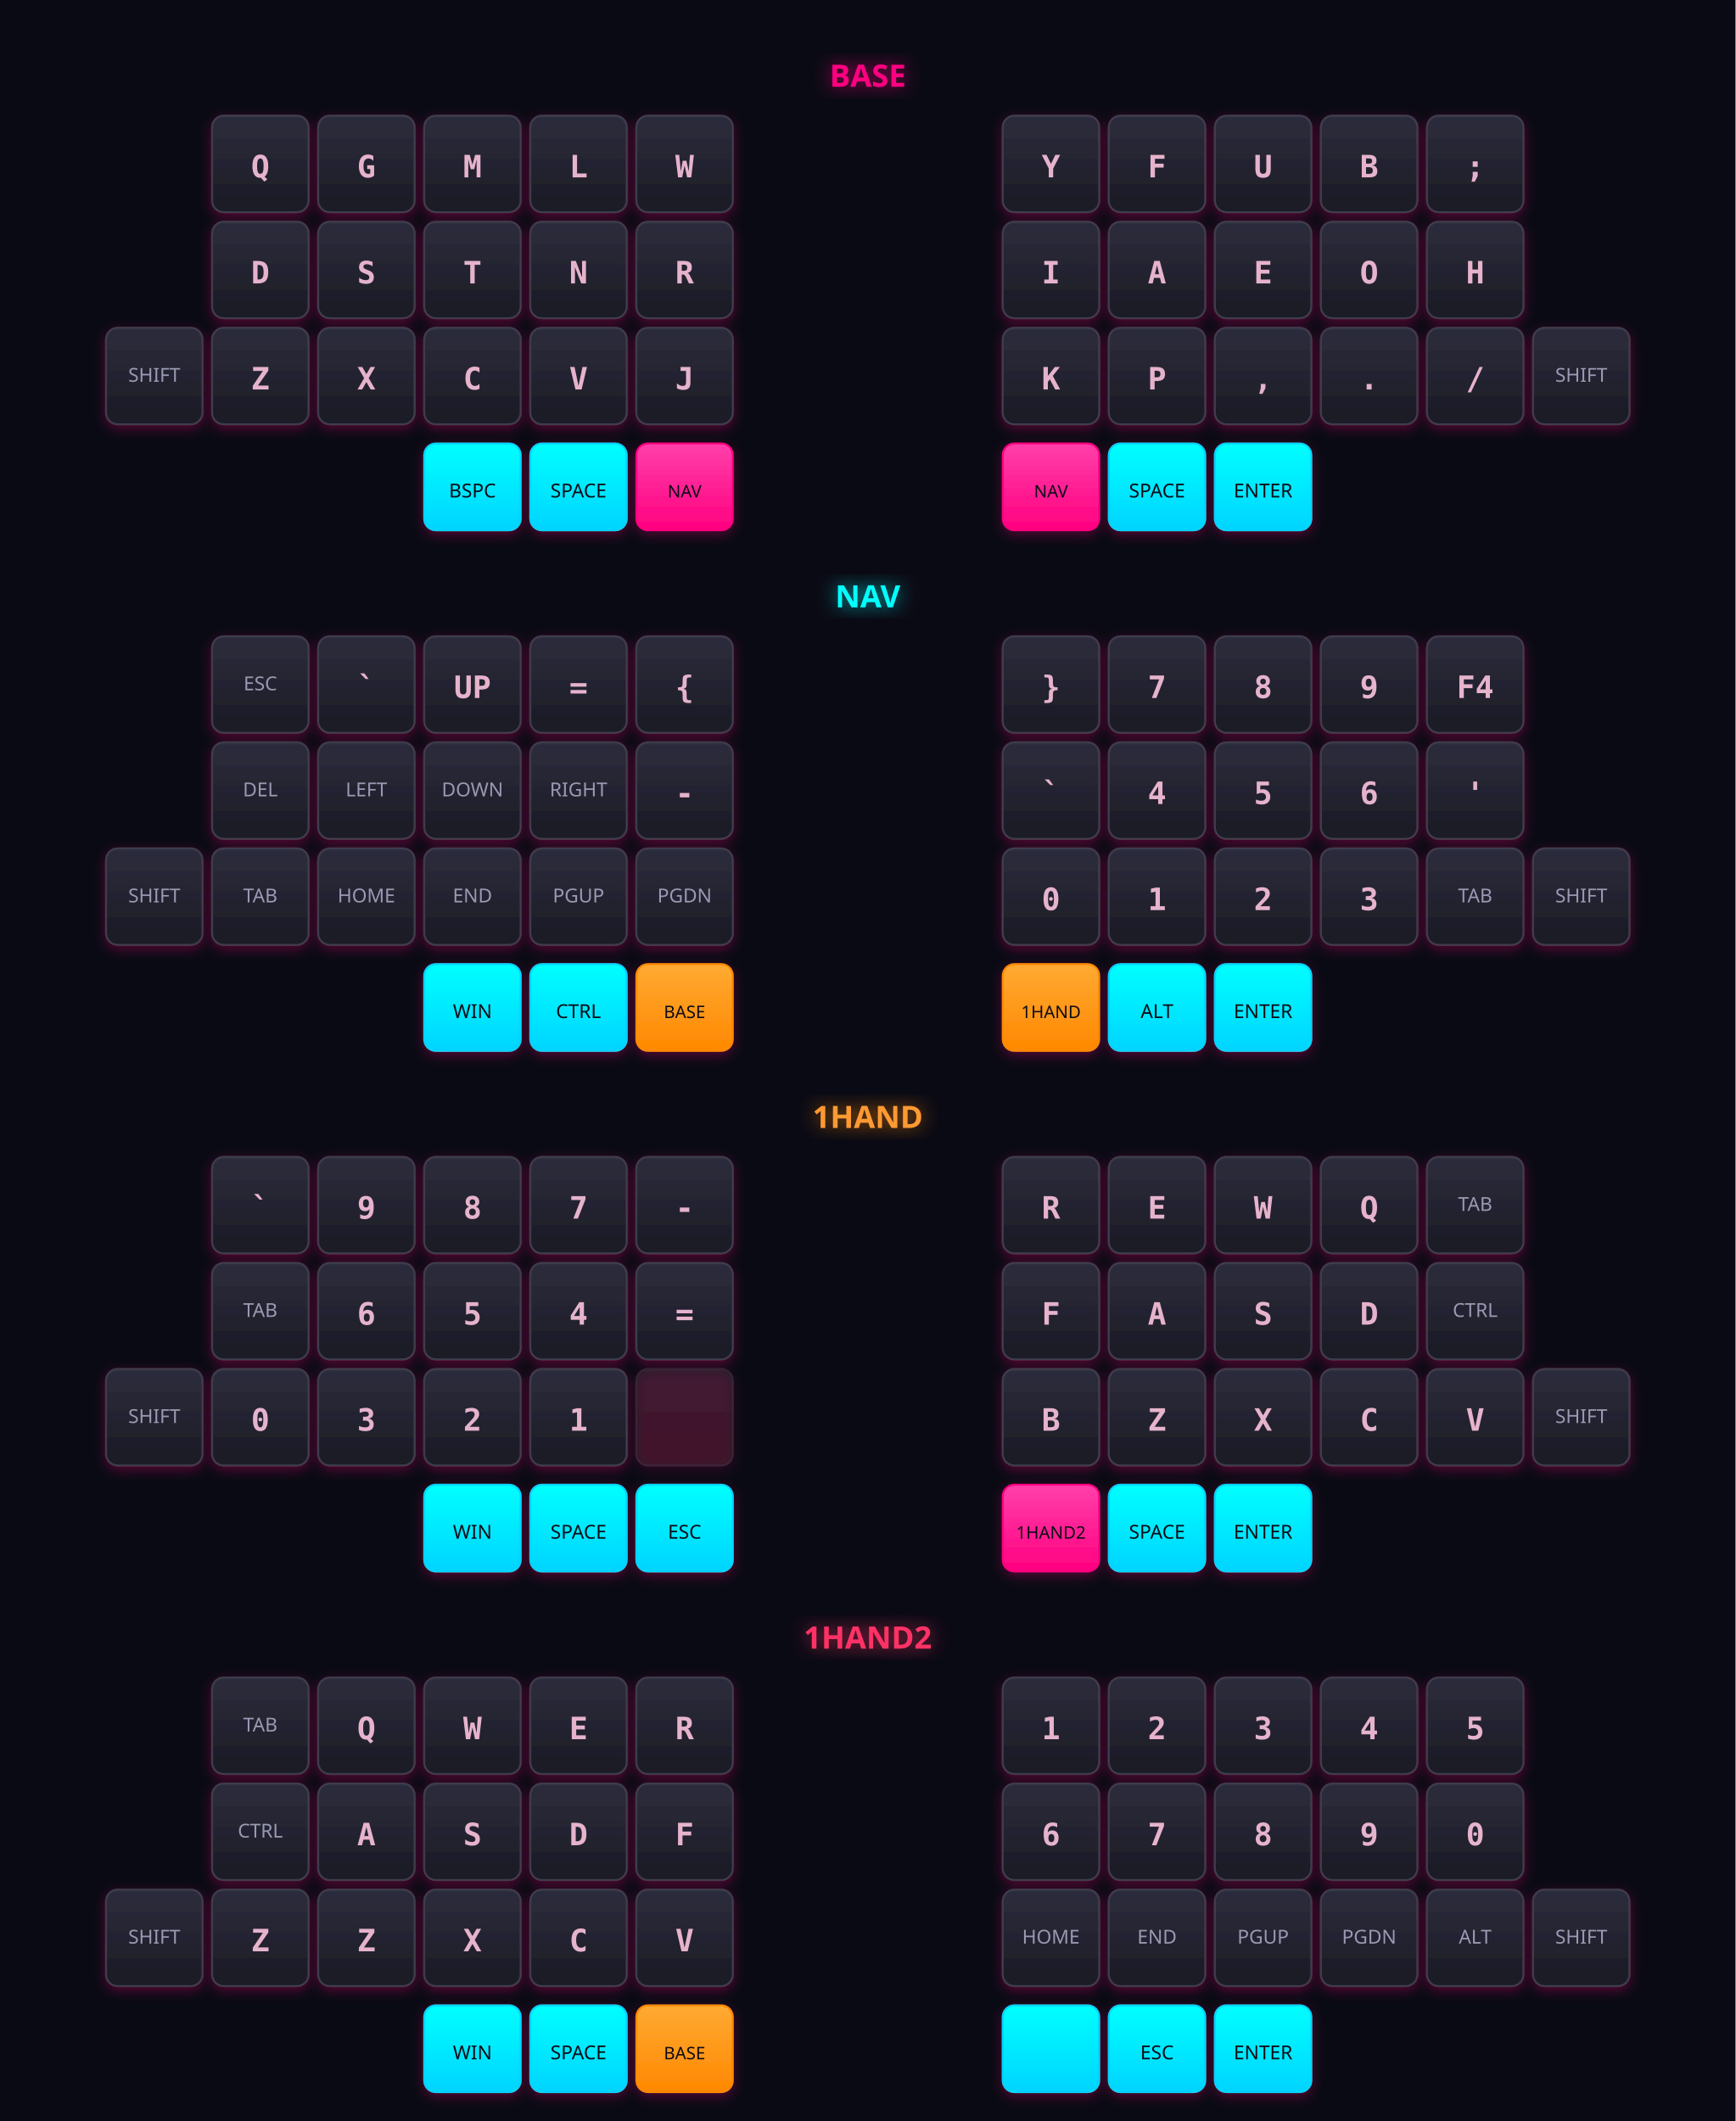
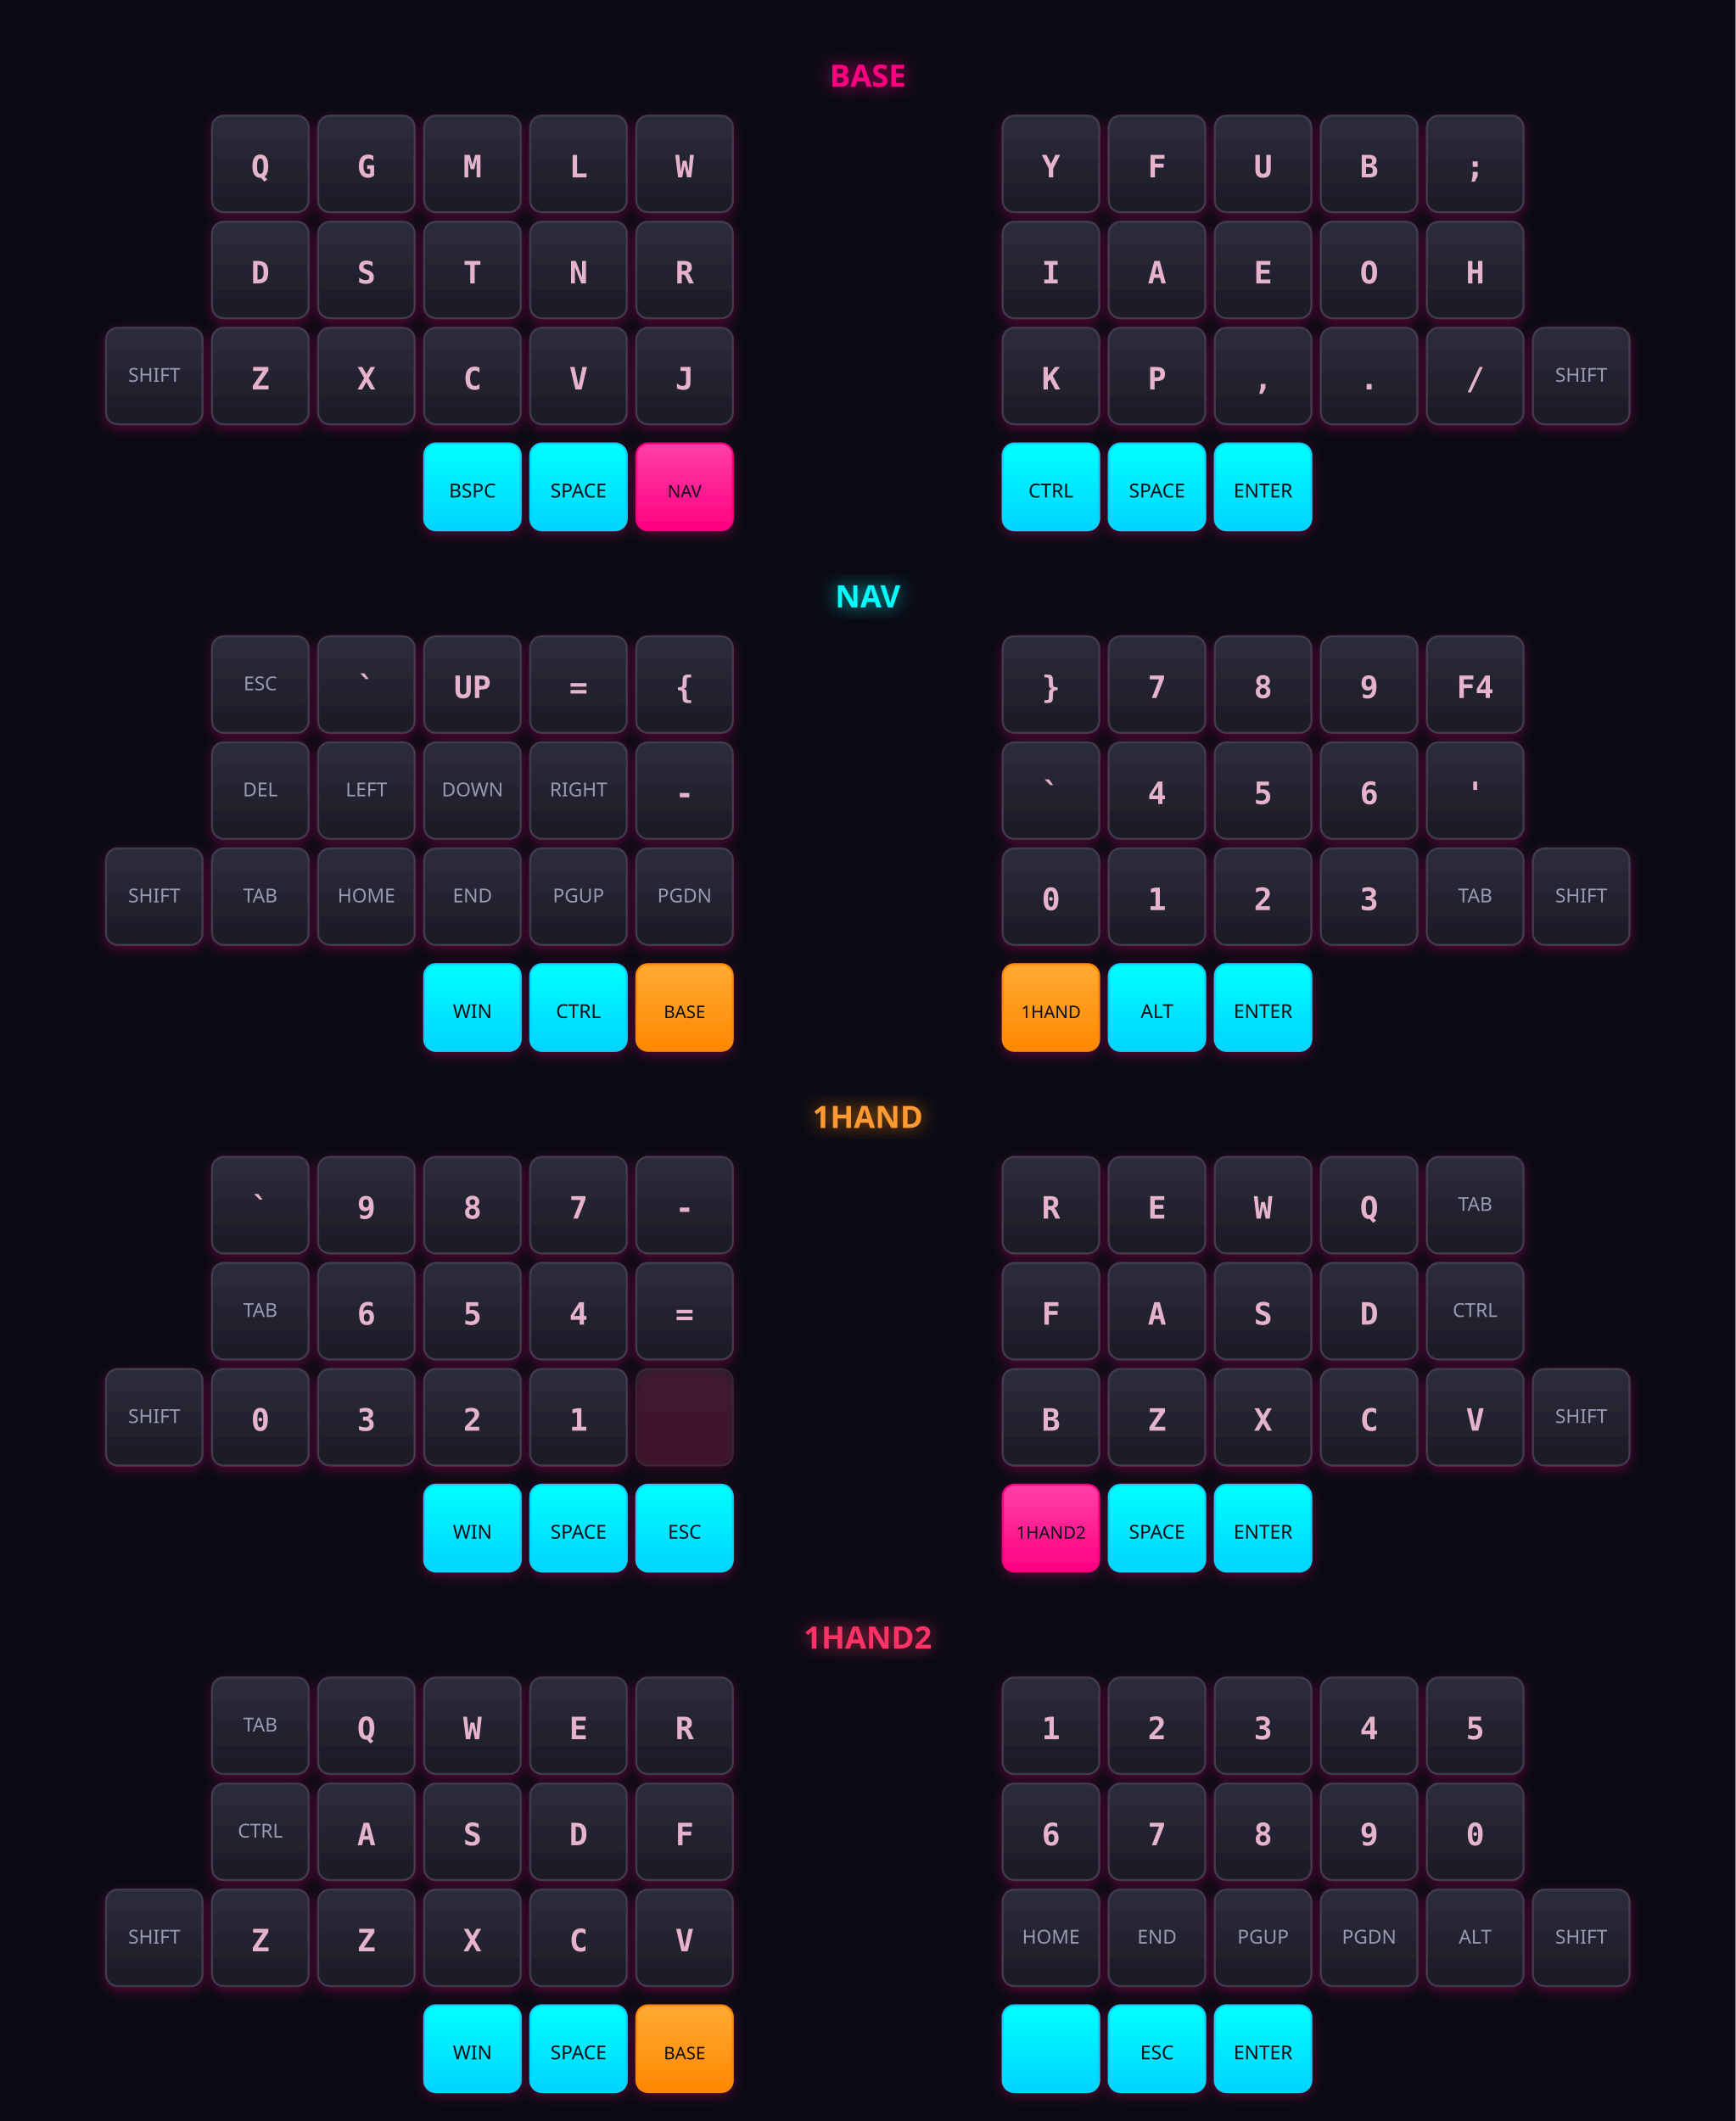
<svg xmlns="http://www.w3.org/2000/svg" viewBox="0 0 900 1100" width="900" height="1100">
  <defs>
    <linearGradient id="keyGrad" x1="0%" y1="0%" x2="0%" y2="100%">
      <stop offset="0%" style="stop-color:#2d2d3d" />
      <stop offset="100%" style="stop-color:#1a1a24" />
    </linearGradient>
    <linearGradient id="thumbGrad" x1="0%" y1="0%" x2="0%" y2="100%">
      <stop offset="0%" style="stop-color:#00ffff" />
      <stop offset="100%" style="stop-color:#00d4ff" />
    </linearGradient>
    <linearGradient id="layerGrad" x1="0%" y1="0%" x2="0%" y2="100%">
      <stop offset="0%" style="stop-color:#ff40aa" />
      <stop offset="100%" style="stop-color:#ff0080" />
    </linearGradient>
    <linearGradient id="orangeGrad" x1="0%" y1="0%" x2="0%" y2="100%">
      <stop offset="0%" style="stop-color:#ffaa33" />
      <stop offset="100%" style="stop-color:#ff8800" />
    </linearGradient>
    <filter id="keyShadow" x="-20%" y="-20%" width="140%" height="140%">
      <feDropShadow dx="0" dy="2" stdDeviation="3" flood-color="#ff0080" flood-opacity="0.3" />
    </filter>
    <filter id="pinkGlow" x="-50%" y="-50%" width="200%" height="200%">
      <feDropShadow dx="0" dy="0" stdDeviation="5" flood-color="#ff0080" flood-opacity="0.7" />
    </filter>
    <filter id="blueGlow" x="-50%" y="-50%" width="200%" height="200%">
      <feDropShadow dx="0" dy="0" stdDeviation="5" flood-color="#00ffff" flood-opacity="0.7" />
    </filter>
    <filter id="orangeGlow" x="-50%" y="-50%" width="200%" height="200%">
      <feDropShadow dx="0" dy="0" stdDeviation="5" flood-color="#ff8800" flood-opacity="0.7" />
    </filter>
    <filter id="redGlow" x="-50%" y="-50%" width="200%" height="200%">
      <feDropShadow dx="0" dy="0" stdDeviation="5" flood-color="#ff3366" flood-opacity="0.7" />
    </filter>
  </defs>
  <rect width="900" height="1100" fill="#0a0a14" />
  <g transform="translate(50, 20)">
    <text x="400" y="25" text-anchor="middle" fill="#ff0080" font-family="system-ui, sans-serif" font-size="16" font-weight="bold" filter="url(#pinkGlow)">BASE</text>
    <g filter="url(#keyShadow)">
      <rect x="60" y="40" width="50" height="50" rx="6" fill="url(#keyGrad)" stroke="#3d3d4d" stroke-width="1" />
      <text x="85" y="72" text-anchor="middle" fill="#e6b3cc" font-family="monospace" font-size="16" font-weight="bold">Q</text>
    </g>
    <g filter="url(#keyShadow)">
      <rect x="115" y="40" width="50" height="50" rx="6" fill="url(#keyGrad)" stroke="#3d3d4d" stroke-width="1" />
      <text x="140" y="72" text-anchor="middle" fill="#e6b3cc" font-family="monospace" font-size="16" font-weight="bold">G</text>
    </g>
    <g filter="url(#keyShadow)">
      <rect x="170" y="40" width="50" height="50" rx="6" fill="url(#keyGrad)" stroke="#3d3d4d" stroke-width="1" />
      <text x="195" y="72" text-anchor="middle" fill="#e6b3cc" font-family="monospace" font-size="16" font-weight="bold">M</text>
    </g>
    <g filter="url(#keyShadow)">
      <rect x="225" y="40" width="50" height="50" rx="6" fill="url(#keyGrad)" stroke="#3d3d4d" stroke-width="1" />
      <text x="250" y="72" text-anchor="middle" fill="#e6b3cc" font-family="monospace" font-size="16" font-weight="bold">L</text>
    </g>
    <g filter="url(#keyShadow)">
      <rect x="280" y="40" width="50" height="50" rx="6" fill="url(#keyGrad)" stroke="#3d3d4d" stroke-width="1" />
      <text x="305" y="72" text-anchor="middle" fill="#e6b3cc" font-family="monospace" font-size="16" font-weight="bold">W</text>
    </g>
    <g filter="url(#keyShadow)">
      <rect x="470" y="40" width="50" height="50" rx="6" fill="url(#keyGrad)" stroke="#3d3d4d" stroke-width="1" />
      <text x="495" y="72" text-anchor="middle" fill="#e6b3cc" font-family="monospace" font-size="16" font-weight="bold">Y</text>
    </g>
    <g filter="url(#keyShadow)">
      <rect x="525" y="40" width="50" height="50" rx="6" fill="url(#keyGrad)" stroke="#3d3d4d" stroke-width="1" />
      <text x="550" y="72" text-anchor="middle" fill="#e6b3cc" font-family="monospace" font-size="16" font-weight="bold">F</text>
    </g>
    <g filter="url(#keyShadow)">
      <rect x="580" y="40" width="50" height="50" rx="6" fill="url(#keyGrad)" stroke="#3d3d4d" stroke-width="1" />
      <text x="605" y="72" text-anchor="middle" fill="#e6b3cc" font-family="monospace" font-size="16" font-weight="bold">U</text>
    </g>
    <g filter="url(#keyShadow)">
      <rect x="635" y="40" width="50" height="50" rx="6" fill="url(#keyGrad)" stroke="#3d3d4d" stroke-width="1" />
      <text x="660" y="72" text-anchor="middle" fill="#e6b3cc" font-family="monospace" font-size="16" font-weight="bold">B</text>
    </g>
    <g filter="url(#keyShadow)">
      <rect x="690" y="40" width="50" height="50" rx="6" fill="url(#keyGrad)" stroke="#3d3d4d" stroke-width="1" />
      <text x="715" y="72" text-anchor="middle" fill="#e6b3cc" font-family="monospace" font-size="16" font-weight="bold">;</text>
    </g>
    <g filter="url(#keyShadow)">
      <rect x="60" y="95" width="50" height="50" rx="6" fill="url(#keyGrad)" stroke="#3d3d4d" stroke-width="1" />
      <text x="85" y="127" text-anchor="middle" fill="#e6b3cc" font-family="monospace" font-size="16" font-weight="bold">D</text>
    </g>
    <g filter="url(#keyShadow)">
      <rect x="115" y="95" width="50" height="50" rx="6" fill="url(#keyGrad)" stroke="#3d3d4d" stroke-width="1" />
      <text x="140" y="127" text-anchor="middle" fill="#e6b3cc" font-family="monospace" font-size="16" font-weight="bold">S</text>
    </g>
    <g filter="url(#keyShadow)">
      <rect x="170" y="95" width="50" height="50" rx="6" fill="url(#keyGrad)" stroke="#3d3d4d" stroke-width="1" />
      <text x="195" y="127" text-anchor="middle" fill="#e6b3cc" font-family="monospace" font-size="16" font-weight="bold">T</text>
    </g>
    <g filter="url(#keyShadow)">
      <rect x="225" y="95" width="50" height="50" rx="6" fill="url(#keyGrad)" stroke="#3d3d4d" stroke-width="1" />
      <text x="250" y="127" text-anchor="middle" fill="#e6b3cc" font-family="monospace" font-size="16" font-weight="bold">N</text>
    </g>
    <g filter="url(#keyShadow)">
      <rect x="280" y="95" width="50" height="50" rx="6" fill="url(#keyGrad)" stroke="#3d3d4d" stroke-width="1" />
      <text x="305" y="127" text-anchor="middle" fill="#e6b3cc" font-family="monospace" font-size="16" font-weight="bold">R</text>
    </g>
    <g filter="url(#keyShadow)">
      <rect x="470" y="95" width="50" height="50" rx="6" fill="url(#keyGrad)" stroke="#3d3d4d" stroke-width="1" />
      <text x="495" y="127" text-anchor="middle" fill="#e6b3cc" font-family="monospace" font-size="16" font-weight="bold">I</text>
    </g>
    <g filter="url(#keyShadow)">
      <rect x="525" y="95" width="50" height="50" rx="6" fill="url(#keyGrad)" stroke="#3d3d4d" stroke-width="1" />
      <text x="550" y="127" text-anchor="middle" fill="#e6b3cc" font-family="monospace" font-size="16" font-weight="bold">A</text>
    </g>
    <g filter="url(#keyShadow)">
      <rect x="580" y="95" width="50" height="50" rx="6" fill="url(#keyGrad)" stroke="#3d3d4d" stroke-width="1" />
      <text x="605" y="127" text-anchor="middle" fill="#e6b3cc" font-family="monospace" font-size="16" font-weight="bold">E</text>
    </g>
    <g filter="url(#keyShadow)">
      <rect x="635" y="95" width="50" height="50" rx="6" fill="url(#keyGrad)" stroke="#3d3d4d" stroke-width="1" />
      <text x="660" y="127" text-anchor="middle" fill="#e6b3cc" font-family="monospace" font-size="16" font-weight="bold">O</text>
    </g>
    <g filter="url(#keyShadow)">
      <rect x="690" y="95" width="50" height="50" rx="6" fill="url(#keyGrad)" stroke="#3d3d4d" stroke-width="1" />
      <text x="715" y="127" text-anchor="middle" fill="#e6b3cc" font-family="monospace" font-size="16" font-weight="bold">H</text>
    </g>
    <g filter="url(#keyShadow)">
      <rect x="5" y="150" width="50" height="50" rx="6" fill="url(#keyGrad)" stroke="#3d3d4d" stroke-width="1" />
      <text x="30" y="178" text-anchor="middle" fill="#9999b3" font-family="system-ui, sans-serif" font-size="10">SHIFT</text>
    </g>
    <g filter="url(#keyShadow)">
      <rect x="60" y="150" width="50" height="50" rx="6" fill="url(#keyGrad)" stroke="#3d3d4d" stroke-width="1" />
      <text x="85" y="182" text-anchor="middle" fill="#e6b3cc" font-family="monospace" font-size="16" font-weight="bold">Z</text>
    </g>
    <g filter="url(#keyShadow)">
      <rect x="115" y="150" width="50" height="50" rx="6" fill="url(#keyGrad)" stroke="#3d3d4d" stroke-width="1" />
      <text x="140" y="182" text-anchor="middle" fill="#e6b3cc" font-family="monospace" font-size="16" font-weight="bold">X</text>
    </g>
    <g filter="url(#keyShadow)">
      <rect x="170" y="150" width="50" height="50" rx="6" fill="url(#keyGrad)" stroke="#3d3d4d" stroke-width="1" />
      <text x="195" y="182" text-anchor="middle" fill="#e6b3cc" font-family="monospace" font-size="16" font-weight="bold">C</text>
    </g>
    <g filter="url(#keyShadow)">
      <rect x="225" y="150" width="50" height="50" rx="6" fill="url(#keyGrad)" stroke="#3d3d4d" stroke-width="1" />
      <text x="250" y="182" text-anchor="middle" fill="#e6b3cc" font-family="monospace" font-size="16" font-weight="bold">V</text>
    </g>
    <g filter="url(#keyShadow)">
      <rect x="280" y="150" width="50" height="50" rx="6" fill="url(#keyGrad)" stroke="#3d3d4d" stroke-width="1" />
      <text x="305" y="182" text-anchor="middle" fill="#e6b3cc" font-family="monospace" font-size="16" font-weight="bold">J</text>
    </g>
    <g filter="url(#keyShadow)">
      <rect x="470" y="150" width="50" height="50" rx="6" fill="url(#keyGrad)" stroke="#3d3d4d" stroke-width="1" />
      <text x="495" y="182" text-anchor="middle" fill="#e6b3cc" font-family="monospace" font-size="16" font-weight="bold">K</text>
    </g>
    <g filter="url(#keyShadow)">
      <rect x="525" y="150" width="50" height="50" rx="6" fill="url(#keyGrad)" stroke="#3d3d4d" stroke-width="1" />
      <text x="550" y="182" text-anchor="middle" fill="#e6b3cc" font-family="monospace" font-size="16" font-weight="bold">P</text>
    </g>
    <g filter="url(#keyShadow)">
      <rect x="580" y="150" width="50" height="50" rx="6" fill="url(#keyGrad)" stroke="#3d3d4d" stroke-width="1" />
      <text x="605" y="182" text-anchor="middle" fill="#e6b3cc" font-family="monospace" font-size="16" font-weight="bold">,</text>
    </g>
    <g filter="url(#keyShadow)">
      <rect x="635" y="150" width="50" height="50" rx="6" fill="url(#keyGrad)" stroke="#3d3d4d" stroke-width="1" />
      <text x="660" y="182" text-anchor="middle" fill="#e6b3cc" font-family="monospace" font-size="16" font-weight="bold">.</text>
    </g>
    <g filter="url(#keyShadow)">
      <rect x="690" y="150" width="50" height="50" rx="6" fill="url(#keyGrad)" stroke="#3d3d4d" stroke-width="1" />
      <text x="715" y="182" text-anchor="middle" fill="#e6b3cc" font-family="monospace" font-size="16" font-weight="bold">/</text>
    </g>
    <g filter="url(#keyShadow)">
      <rect x="745" y="150" width="50" height="50" rx="6" fill="url(#keyGrad)" stroke="#3d3d4d" stroke-width="1" />
      <text x="770" y="178" text-anchor="middle" fill="#9999b3" font-family="system-ui, sans-serif" font-size="10">SHIFT</text>
    </g>
    <g filter="url(#keyShadow)">
      <rect x="170" y="210" width="50" height="45" rx="6" fill="url(#thumbGrad)" stroke="#00d4ff" stroke-width="1" />
      <text x="195" y="238" text-anchor="middle" fill="#0a0a14" font-family="system-ui, sans-serif" font-size="10">BSPC</text>
    </g>
    <g filter="url(#keyShadow)">
      <rect x="225" y="210" width="50" height="45" rx="6" fill="url(#thumbGrad)" stroke="#00d4ff" stroke-width="1" />
      <text x="250" y="238" text-anchor="middle" fill="#0a0a14" font-family="system-ui, sans-serif" font-size="10">SPACE</text>
    </g>
    <g filter="url(#keyShadow)">
      <rect x="280" y="210" width="50" height="45" rx="6" fill="url(#layerGrad)" stroke="#ff0080" stroke-width="1" />
      <text x="305" y="238" text-anchor="middle" fill="#0a0a14" font-family="system-ui, sans-serif" font-size="9">NAV</text>
    </g>
    <g filter="url(#keyShadow)">
-       <rect x="470" y="210" width="50" height="45" rx="6" fill="url(#layerGrad)" stroke="#ff0080" stroke-width="1" />
-       <text x="495" y="238" text-anchor="middle" fill="#0a0a14" font-family="system-ui, sans-serif" font-size="9">NAV</text>
+       <rect x="470" y="210" width="50" height="45" rx="6" fill="url(#thumbGrad)" stroke="#00d4ff" stroke-width="1" />
+       <text x="495" y="238" text-anchor="middle" fill="#0a0a14" font-family="system-ui, sans-serif" font-size="10">CTRL</text>
    </g>
    <g filter="url(#keyShadow)">
      <rect x="525" y="210" width="50" height="45" rx="6" fill="url(#thumbGrad)" stroke="#00d4ff" stroke-width="1" />
      <text x="550" y="238" text-anchor="middle" fill="#0a0a14" font-family="system-ui, sans-serif" font-size="10">SPACE</text>
    </g>
    <g filter="url(#keyShadow)">
      <rect x="580" y="210" width="50" height="45" rx="6" fill="url(#thumbGrad)" stroke="#00d4ff" stroke-width="1" />
      <text x="605" y="238" text-anchor="middle" fill="#0a0a14" font-family="system-ui, sans-serif" font-size="10">ENTER</text>
    </g>
  </g>
  <g transform="translate(50, 290)">
    <text x="400" y="25" text-anchor="middle" fill="#00ffff" font-family="system-ui, sans-serif" font-size="16" font-weight="bold" filter="url(#blueGlow)">NAV</text>
    <g filter="url(#keyShadow)">
      <rect x="60" y="40" width="50" height="50" rx="6" fill="url(#keyGrad)" stroke="#3d3d4d" stroke-width="1" />
      <text x="85" y="68" text-anchor="middle" fill="#9999b3" font-family="system-ui, sans-serif" font-size="10">ESC</text>
    </g>
    <g filter="url(#keyShadow)">
      <rect x="115" y="40" width="50" height="50" rx="6" fill="url(#keyGrad)" stroke="#3d3d4d" stroke-width="1" />
      <text x="140" y="72" text-anchor="middle" fill="#e6b3cc" font-family="monospace" font-size="16" font-weight="bold">`</text>
    </g>
    <g filter="url(#keyShadow)">
      <rect x="170" y="40" width="50" height="50" rx="6" fill="url(#keyGrad)" stroke="#3d3d4d" stroke-width="1" />
      <text x="195" y="72" text-anchor="middle" fill="#e6b3cc" font-family="monospace" font-size="16" font-weight="bold">UP</text>
    </g>
    <g filter="url(#keyShadow)">
      <rect x="225" y="40" width="50" height="50" rx="6" fill="url(#keyGrad)" stroke="#3d3d4d" stroke-width="1" />
      <text x="250" y="72" text-anchor="middle" fill="#e6b3cc" font-family="monospace" font-size="16" font-weight="bold">=</text>
    </g>
    <g filter="url(#keyShadow)">
      <rect x="280" y="40" width="50" height="50" rx="6" fill="url(#keyGrad)" stroke="#3d3d4d" stroke-width="1" />
      <text x="305" y="72" text-anchor="middle" fill="#e6b3cc" font-family="monospace" font-size="16" font-weight="bold">{</text>
    </g>
    <g filter="url(#keyShadow)">
      <rect x="470" y="40" width="50" height="50" rx="6" fill="url(#keyGrad)" stroke="#3d3d4d" stroke-width="1" />
      <text x="495" y="72" text-anchor="middle" fill="#e6b3cc" font-family="monospace" font-size="16" font-weight="bold">}</text>
    </g>
    <g filter="url(#keyShadow)">
      <rect x="525" y="40" width="50" height="50" rx="6" fill="url(#keyGrad)" stroke="#3d3d4d" stroke-width="1" />
      <text x="550" y="72" text-anchor="middle" fill="#e6b3cc" font-family="monospace" font-size="16" font-weight="bold">7</text>
    </g>
    <g filter="url(#keyShadow)">
      <rect x="580" y="40" width="50" height="50" rx="6" fill="url(#keyGrad)" stroke="#3d3d4d" stroke-width="1" />
      <text x="605" y="72" text-anchor="middle" fill="#e6b3cc" font-family="monospace" font-size="16" font-weight="bold">8</text>
    </g>
    <g filter="url(#keyShadow)">
      <rect x="635" y="40" width="50" height="50" rx="6" fill="url(#keyGrad)" stroke="#3d3d4d" stroke-width="1" />
      <text x="660" y="72" text-anchor="middle" fill="#e6b3cc" font-family="monospace" font-size="16" font-weight="bold">9</text>
    </g>
    <g filter="url(#keyShadow)">
      <rect x="690" y="40" width="50" height="50" rx="6" fill="url(#keyGrad)" stroke="#3d3d4d" stroke-width="1" />
      <text x="715" y="72" text-anchor="middle" fill="#e6b3cc" font-family="monospace" font-size="16" font-weight="bold">F4</text>
    </g>
    <g filter="url(#keyShadow)">
      <rect x="60" y="95" width="50" height="50" rx="6" fill="url(#keyGrad)" stroke="#3d3d4d" stroke-width="1" />
      <text x="85" y="123" text-anchor="middle" fill="#9999b3" font-family="system-ui, sans-serif" font-size="10">DEL</text>
    </g>
    <g filter="url(#keyShadow)">
      <rect x="115" y="95" width="50" height="50" rx="6" fill="url(#keyGrad)" stroke="#3d3d4d" stroke-width="1" />
      <text x="140" y="123" text-anchor="middle" fill="#9999b3" font-family="system-ui, sans-serif" font-size="10">LEFT</text>
    </g>
    <g filter="url(#keyShadow)">
      <rect x="170" y="95" width="50" height="50" rx="6" fill="url(#keyGrad)" stroke="#3d3d4d" stroke-width="1" />
      <text x="195" y="123" text-anchor="middle" fill="#9999b3" font-family="system-ui, sans-serif" font-size="10">DOWN</text>
    </g>
    <g filter="url(#keyShadow)">
      <rect x="225" y="95" width="50" height="50" rx="6" fill="url(#keyGrad)" stroke="#3d3d4d" stroke-width="1" />
      <text x="250" y="123" text-anchor="middle" fill="#9999b3" font-family="system-ui, sans-serif" font-size="10">RIGHT</text>
    </g>
    <g filter="url(#keyShadow)">
      <rect x="280" y="95" width="50" height="50" rx="6" fill="url(#keyGrad)" stroke="#3d3d4d" stroke-width="1" />
      <text x="305" y="127" text-anchor="middle" fill="#e6b3cc" font-family="monospace" font-size="16" font-weight="bold">-</text>
    </g>
    <g filter="url(#keyShadow)">
      <rect x="470" y="95" width="50" height="50" rx="6" fill="url(#keyGrad)" stroke="#3d3d4d" stroke-width="1" />
      <text x="495" y="127" text-anchor="middle" fill="#e6b3cc" font-family="monospace" font-size="16" font-weight="bold">`</text>
    </g>
    <g filter="url(#keyShadow)">
      <rect x="525" y="95" width="50" height="50" rx="6" fill="url(#keyGrad)" stroke="#3d3d4d" stroke-width="1" />
      <text x="550" y="127" text-anchor="middle" fill="#e6b3cc" font-family="monospace" font-size="16" font-weight="bold">4</text>
    </g>
    <g filter="url(#keyShadow)">
      <rect x="580" y="95" width="50" height="50" rx="6" fill="url(#keyGrad)" stroke="#3d3d4d" stroke-width="1" />
      <text x="605" y="127" text-anchor="middle" fill="#e6b3cc" font-family="monospace" font-size="16" font-weight="bold">5</text>
    </g>
    <g filter="url(#keyShadow)">
      <rect x="635" y="95" width="50" height="50" rx="6" fill="url(#keyGrad)" stroke="#3d3d4d" stroke-width="1" />
      <text x="660" y="127" text-anchor="middle" fill="#e6b3cc" font-family="monospace" font-size="16" font-weight="bold">6</text>
    </g>
    <g filter="url(#keyShadow)">
      <rect x="690" y="95" width="50" height="50" rx="6" fill="url(#keyGrad)" stroke="#3d3d4d" stroke-width="1" />
      <text x="715" y="127" text-anchor="middle" fill="#e6b3cc" font-family="monospace" font-size="16" font-weight="bold">'</text>
    </g>
    <g filter="url(#keyShadow)">
      <rect x="5" y="150" width="50" height="50" rx="6" fill="url(#keyGrad)" stroke="#3d3d4d" stroke-width="1" />
      <text x="30" y="178" text-anchor="middle" fill="#9999b3" font-family="system-ui, sans-serif" font-size="10">SHIFT</text>
    </g>
    <g filter="url(#keyShadow)">
      <rect x="60" y="150" width="50" height="50" rx="6" fill="url(#keyGrad)" stroke="#3d3d4d" stroke-width="1" />
      <text x="85" y="178" text-anchor="middle" fill="#9999b3" font-family="system-ui, sans-serif" font-size="10">TAB</text>
    </g>
    <g filter="url(#keyShadow)">
      <rect x="115" y="150" width="50" height="50" rx="6" fill="url(#keyGrad)" stroke="#3d3d4d" stroke-width="1" />
      <text x="140" y="178" text-anchor="middle" fill="#9999b3" font-family="system-ui, sans-serif" font-size="10">HOME</text>
    </g>
    <g filter="url(#keyShadow)">
      <rect x="170" y="150" width="50" height="50" rx="6" fill="url(#keyGrad)" stroke="#3d3d4d" stroke-width="1" />
      <text x="195" y="178" text-anchor="middle" fill="#9999b3" font-family="system-ui, sans-serif" font-size="10">END</text>
    </g>
    <g filter="url(#keyShadow)">
      <rect x="225" y="150" width="50" height="50" rx="6" fill="url(#keyGrad)" stroke="#3d3d4d" stroke-width="1" />
      <text x="250" y="178" text-anchor="middle" fill="#9999b3" font-family="system-ui, sans-serif" font-size="10">PGUP</text>
    </g>
    <g filter="url(#keyShadow)">
      <rect x="280" y="150" width="50" height="50" rx="6" fill="url(#keyGrad)" stroke="#3d3d4d" stroke-width="1" />
      <text x="305" y="178" text-anchor="middle" fill="#9999b3" font-family="system-ui, sans-serif" font-size="10">PGDN</text>
    </g>
    <g filter="url(#keyShadow)">
      <rect x="470" y="150" width="50" height="50" rx="6" fill="url(#keyGrad)" stroke="#3d3d4d" stroke-width="1" />
      <text x="495" y="182" text-anchor="middle" fill="#e6b3cc" font-family="monospace" font-size="16" font-weight="bold">0</text>
    </g>
    <g filter="url(#keyShadow)">
      <rect x="525" y="150" width="50" height="50" rx="6" fill="url(#keyGrad)" stroke="#3d3d4d" stroke-width="1" />
      <text x="550" y="182" text-anchor="middle" fill="#e6b3cc" font-family="monospace" font-size="16" font-weight="bold">1</text>
    </g>
    <g filter="url(#keyShadow)">
      <rect x="580" y="150" width="50" height="50" rx="6" fill="url(#keyGrad)" stroke="#3d3d4d" stroke-width="1" />
      <text x="605" y="182" text-anchor="middle" fill="#e6b3cc" font-family="monospace" font-size="16" font-weight="bold">2</text>
    </g>
    <g filter="url(#keyShadow)">
      <rect x="635" y="150" width="50" height="50" rx="6" fill="url(#keyGrad)" stroke="#3d3d4d" stroke-width="1" />
      <text x="660" y="182" text-anchor="middle" fill="#e6b3cc" font-family="monospace" font-size="16" font-weight="bold">3</text>
    </g>
    <g filter="url(#keyShadow)">
      <rect x="690" y="150" width="50" height="50" rx="6" fill="url(#keyGrad)" stroke="#3d3d4d" stroke-width="1" />
      <text x="715" y="178" text-anchor="middle" fill="#9999b3" font-family="system-ui, sans-serif" font-size="10">TAB</text>
    </g>
    <g filter="url(#keyShadow)">
      <rect x="745" y="150" width="50" height="50" rx="6" fill="url(#keyGrad)" stroke="#3d3d4d" stroke-width="1" />
      <text x="770" y="178" text-anchor="middle" fill="#9999b3" font-family="system-ui, sans-serif" font-size="10">SHIFT</text>
    </g>
    <g filter="url(#keyShadow)">
      <rect x="170" y="210" width="50" height="45" rx="6" fill="url(#thumbGrad)" stroke="#00d4ff" stroke-width="1" />
      <text x="195" y="238" text-anchor="middle" fill="#0a0a14" font-family="system-ui, sans-serif" font-size="10">WIN</text>
    </g>
    <g filter="url(#keyShadow)">
      <rect x="225" y="210" width="50" height="45" rx="6" fill="url(#thumbGrad)" stroke="#00d4ff" stroke-width="1" />
      <text x="250" y="238" text-anchor="middle" fill="#0a0a14" font-family="system-ui, sans-serif" font-size="10">CTRL</text>
    </g>
    <g filter="url(#keyShadow)">
      <rect x="280" y="210" width="50" height="45" rx="6" fill="url(#orangeGrad)" stroke="#ff8800" stroke-width="1" />
      <text x="305" y="238" text-anchor="middle" fill="#0a0a14" font-family="system-ui, sans-serif" font-size="9">BASE</text>
    </g>
    <g filter="url(#keyShadow)">
      <rect x="470" y="210" width="50" height="45" rx="6" fill="url(#orangeGrad)" stroke="#ff8800" stroke-width="1" />
      <text x="495" y="238" text-anchor="middle" fill="#0a0a14" font-family="system-ui, sans-serif" font-size="9">1HAND</text>
    </g>
    <g filter="url(#keyShadow)">
      <rect x="525" y="210" width="50" height="45" rx="6" fill="url(#thumbGrad)" stroke="#00d4ff" stroke-width="1" />
      <text x="550" y="238" text-anchor="middle" fill="#0a0a14" font-family="system-ui, sans-serif" font-size="10">ALT</text>
    </g>
    <g filter="url(#keyShadow)">
      <rect x="580" y="210" width="50" height="45" rx="6" fill="url(#thumbGrad)" stroke="#00d4ff" stroke-width="1" />
      <text x="605" y="238" text-anchor="middle" fill="#0a0a14" font-family="system-ui, sans-serif" font-size="10">ENTER</text>
    </g>
  </g>
  <g transform="translate(50, 560)">
    <text x="400" y="25" text-anchor="middle" fill="#ff9933" font-family="system-ui, sans-serif" font-size="16" font-weight="bold" filter="url(#orangeGlow)">1HAND</text>
    <g filter="url(#keyShadow)">
      <rect x="60" y="40" width="50" height="50" rx="6" fill="url(#keyGrad)" stroke="#3d3d4d" stroke-width="1" />
      <text x="85" y="72" text-anchor="middle" fill="#e6b3cc" font-family="monospace" font-size="16" font-weight="bold">`</text>
    </g>
    <g filter="url(#keyShadow)">
      <rect x="115" y="40" width="50" height="50" rx="6" fill="url(#keyGrad)" stroke="#3d3d4d" stroke-width="1" />
      <text x="140" y="72" text-anchor="middle" fill="#e6b3cc" font-family="monospace" font-size="16" font-weight="bold">9</text>
    </g>
    <g filter="url(#keyShadow)">
      <rect x="170" y="40" width="50" height="50" rx="6" fill="url(#keyGrad)" stroke="#3d3d4d" stroke-width="1" />
      <text x="195" y="72" text-anchor="middle" fill="#e6b3cc" font-family="monospace" font-size="16" font-weight="bold">8</text>
    </g>
    <g filter="url(#keyShadow)">
      <rect x="225" y="40" width="50" height="50" rx="6" fill="url(#keyGrad)" stroke="#3d3d4d" stroke-width="1" />
      <text x="250" y="72" text-anchor="middle" fill="#e6b3cc" font-family="monospace" font-size="16" font-weight="bold">7</text>
    </g>
    <g filter="url(#keyShadow)">
      <rect x="280" y="40" width="50" height="50" rx="6" fill="url(#keyGrad)" stroke="#3d3d4d" stroke-width="1" />
      <text x="305" y="72" text-anchor="middle" fill="#e6b3cc" font-family="monospace" font-size="16" font-weight="bold">-</text>
    </g>
    <g filter="url(#keyShadow)">
      <rect x="470" y="40" width="50" height="50" rx="6" fill="url(#keyGrad)" stroke="#3d3d4d" stroke-width="1" />
      <text x="495" y="72" text-anchor="middle" fill="#e6b3cc" font-family="monospace" font-size="16" font-weight="bold">R</text>
    </g>
    <g filter="url(#keyShadow)">
      <rect x="525" y="40" width="50" height="50" rx="6" fill="url(#keyGrad)" stroke="#3d3d4d" stroke-width="1" />
      <text x="550" y="72" text-anchor="middle" fill="#e6b3cc" font-family="monospace" font-size="16" font-weight="bold">E</text>
    </g>
    <g filter="url(#keyShadow)">
      <rect x="580" y="40" width="50" height="50" rx="6" fill="url(#keyGrad)" stroke="#3d3d4d" stroke-width="1" />
      <text x="605" y="72" text-anchor="middle" fill="#e6b3cc" font-family="monospace" font-size="16" font-weight="bold">W</text>
    </g>
    <g filter="url(#keyShadow)">
      <rect x="635" y="40" width="50" height="50" rx="6" fill="url(#keyGrad)" stroke="#3d3d4d" stroke-width="1" />
      <text x="660" y="72" text-anchor="middle" fill="#e6b3cc" font-family="monospace" font-size="16" font-weight="bold">Q</text>
    </g>
    <g filter="url(#keyShadow)">
      <rect x="690" y="40" width="50" height="50" rx="6" fill="url(#keyGrad)" stroke="#3d3d4d" stroke-width="1" />
      <text x="715" y="68" text-anchor="middle" fill="#9999b3" font-family="system-ui, sans-serif" font-size="10">TAB</text>
    </g>
    <g filter="url(#keyShadow)">
      <rect x="60" y="95" width="50" height="50" rx="6" fill="url(#keyGrad)" stroke="#3d3d4d" stroke-width="1" />
      <text x="85" y="123" text-anchor="middle" fill="#9999b3" font-family="system-ui, sans-serif" font-size="10">TAB</text>
    </g>
    <g filter="url(#keyShadow)">
      <rect x="115" y="95" width="50" height="50" rx="6" fill="url(#keyGrad)" stroke="#3d3d4d" stroke-width="1" />
      <text x="140" y="127" text-anchor="middle" fill="#e6b3cc" font-family="monospace" font-size="16" font-weight="bold">6</text>
    </g>
    <g filter="url(#keyShadow)">
      <rect x="170" y="95" width="50" height="50" rx="6" fill="url(#keyGrad)" stroke="#3d3d4d" stroke-width="1" />
      <text x="195" y="127" text-anchor="middle" fill="#e6b3cc" font-family="monospace" font-size="16" font-weight="bold">5</text>
    </g>
    <g filter="url(#keyShadow)">
      <rect x="225" y="95" width="50" height="50" rx="6" fill="url(#keyGrad)" stroke="#3d3d4d" stroke-width="1" />
      <text x="250" y="127" text-anchor="middle" fill="#e6b3cc" font-family="monospace" font-size="16" font-weight="bold">4</text>
    </g>
    <g filter="url(#keyShadow)">
      <rect x="280" y="95" width="50" height="50" rx="6" fill="url(#keyGrad)" stroke="#3d3d4d" stroke-width="1" />
      <text x="305" y="127" text-anchor="middle" fill="#e6b3cc" font-family="monospace" font-size="16" font-weight="bold">=</text>
    </g>
    <g filter="url(#keyShadow)">
      <rect x="470" y="95" width="50" height="50" rx="6" fill="url(#keyGrad)" stroke="#3d3d4d" stroke-width="1" />
      <text x="495" y="127" text-anchor="middle" fill="#e6b3cc" font-family="monospace" font-size="16" font-weight="bold">F</text>
    </g>
    <g filter="url(#keyShadow)">
      <rect x="525" y="95" width="50" height="50" rx="6" fill="url(#keyGrad)" stroke="#3d3d4d" stroke-width="1" />
      <text x="550" y="127" text-anchor="middle" fill="#e6b3cc" font-family="monospace" font-size="16" font-weight="bold">A</text>
    </g>
    <g filter="url(#keyShadow)">
      <rect x="580" y="95" width="50" height="50" rx="6" fill="url(#keyGrad)" stroke="#3d3d4d" stroke-width="1" />
      <text x="605" y="127" text-anchor="middle" fill="#e6b3cc" font-family="monospace" font-size="16" font-weight="bold">S</text>
    </g>
    <g filter="url(#keyShadow)">
      <rect x="635" y="95" width="50" height="50" rx="6" fill="url(#keyGrad)" stroke="#3d3d4d" stroke-width="1" />
      <text x="660" y="127" text-anchor="middle" fill="#e6b3cc" font-family="monospace" font-size="16" font-weight="bold">D</text>
    </g>
    <g filter="url(#keyShadow)">
      <rect x="690" y="95" width="50" height="50" rx="6" fill="url(#keyGrad)" stroke="#3d3d4d" stroke-width="1" />
      <text x="715" y="123" text-anchor="middle" fill="#9999b3" font-family="system-ui, sans-serif" font-size="10">CTRL</text>
    </g>
    <g filter="url(#keyShadow)">
      <rect x="5" y="150" width="50" height="50" rx="6" fill="url(#keyGrad)" stroke="#3d3d4d" stroke-width="1" />
      <text x="30" y="178" text-anchor="middle" fill="#9999b3" font-family="system-ui, sans-serif" font-size="10">SHIFT</text>
    </g>
    <g filter="url(#keyShadow)">
      <rect x="60" y="150" width="50" height="50" rx="6" fill="url(#keyGrad)" stroke="#3d3d4d" stroke-width="1" />
      <text x="85" y="182" text-anchor="middle" fill="#e6b3cc" font-family="monospace" font-size="16" font-weight="bold">0</text>
    </g>
    <g filter="url(#keyShadow)">
      <rect x="115" y="150" width="50" height="50" rx="6" fill="url(#keyGrad)" stroke="#3d3d4d" stroke-width="1" />
      <text x="140" y="182" text-anchor="middle" fill="#e6b3cc" font-family="monospace" font-size="16" font-weight="bold">3</text>
    </g>
    <g filter="url(#keyShadow)">
      <rect x="170" y="150" width="50" height="50" rx="6" fill="url(#keyGrad)" stroke="#3d3d4d" stroke-width="1" />
      <text x="195" y="182" text-anchor="middle" fill="#e6b3cc" font-family="monospace" font-size="16" font-weight="bold">2</text>
    </g>
    <g filter="url(#keyShadow)">
      <rect x="225" y="150" width="50" height="50" rx="6" fill="url(#keyGrad)" stroke="#3d3d4d" stroke-width="1" />
      <text x="250" y="182" text-anchor="middle" fill="#e6b3cc" font-family="monospace" font-size="16" font-weight="bold">1</text>
    </g>
    <g filter="url(#keyShadow)">
      <rect x="280" y="150" width="50" height="50" rx="6" fill="url(#keyGrad)" stroke="#3d3d4d" stroke-width="1" opacity="0.5" />
    </g>
    <g filter="url(#keyShadow)">
      <rect x="470" y="150" width="50" height="50" rx="6" fill="url(#keyGrad)" stroke="#3d3d4d" stroke-width="1" />
      <text x="495" y="182" text-anchor="middle" fill="#e6b3cc" font-family="monospace" font-size="16" font-weight="bold">B</text>
    </g>
    <g filter="url(#keyShadow)">
      <rect x="525" y="150" width="50" height="50" rx="6" fill="url(#keyGrad)" stroke="#3d3d4d" stroke-width="1" />
      <text x="550" y="182" text-anchor="middle" fill="#e6b3cc" font-family="monospace" font-size="16" font-weight="bold">Z</text>
    </g>
    <g filter="url(#keyShadow)">
      <rect x="580" y="150" width="50" height="50" rx="6" fill="url(#keyGrad)" stroke="#3d3d4d" stroke-width="1" />
      <text x="605" y="182" text-anchor="middle" fill="#e6b3cc" font-family="monospace" font-size="16" font-weight="bold">X</text>
    </g>
    <g filter="url(#keyShadow)">
      <rect x="635" y="150" width="50" height="50" rx="6" fill="url(#keyGrad)" stroke="#3d3d4d" stroke-width="1" />
      <text x="660" y="182" text-anchor="middle" fill="#e6b3cc" font-family="monospace" font-size="16" font-weight="bold">C</text>
    </g>
    <g filter="url(#keyShadow)">
      <rect x="690" y="150" width="50" height="50" rx="6" fill="url(#keyGrad)" stroke="#3d3d4d" stroke-width="1" />
      <text x="715" y="182" text-anchor="middle" fill="#e6b3cc" font-family="monospace" font-size="16" font-weight="bold">V</text>
    </g>
    <g filter="url(#keyShadow)">
      <rect x="745" y="150" width="50" height="50" rx="6" fill="url(#keyGrad)" stroke="#3d3d4d" stroke-width="1" />
      <text x="770" y="178" text-anchor="middle" fill="#9999b3" font-family="system-ui, sans-serif" font-size="10">SHIFT</text>
    </g>
    <g filter="url(#keyShadow)">
      <rect x="170" y="210" width="50" height="45" rx="6" fill="url(#thumbGrad)" stroke="#00d4ff" stroke-width="1" />
      <text x="195" y="238" text-anchor="middle" fill="#0a0a14" font-family="system-ui, sans-serif" font-size="10">WIN</text>
    </g>
    <g filter="url(#keyShadow)">
      <rect x="225" y="210" width="50" height="45" rx="6" fill="url(#thumbGrad)" stroke="#00d4ff" stroke-width="1" />
      <text x="250" y="238" text-anchor="middle" fill="#0a0a14" font-family="system-ui, sans-serif" font-size="10">SPACE</text>
    </g>
    <g filter="url(#keyShadow)">
      <rect x="280" y="210" width="50" height="45" rx="6" fill="url(#thumbGrad)" stroke="#00d4ff" stroke-width="1" />
      <text x="305" y="238" text-anchor="middle" fill="#0a0a14" font-family="system-ui, sans-serif" font-size="10">ESC</text>
    </g>
    <g filter="url(#keyShadow)">
      <rect x="470" y="210" width="50" height="45" rx="6" fill="url(#layerGrad)" stroke="#ff0080" stroke-width="1" />
      <text x="495" y="238" text-anchor="middle" fill="#0a0a14" font-family="system-ui, sans-serif" font-size="9">1HAND2</text>
    </g>
    <g filter="url(#keyShadow)">
      <rect x="525" y="210" width="50" height="45" rx="6" fill="url(#thumbGrad)" stroke="#00d4ff" stroke-width="1" />
      <text x="550" y="238" text-anchor="middle" fill="#0a0a14" font-family="system-ui, sans-serif" font-size="10">SPACE</text>
    </g>
    <g filter="url(#keyShadow)">
      <rect x="580" y="210" width="50" height="45" rx="6" fill="url(#thumbGrad)" stroke="#00d4ff" stroke-width="1" />
      <text x="605" y="238" text-anchor="middle" fill="#0a0a14" font-family="system-ui, sans-serif" font-size="10">ENTER</text>
    </g>
  </g>
  <g transform="translate(50, 830)">
    <text x="400" y="25" text-anchor="middle" fill="#ff3366" font-family="system-ui, sans-serif" font-size="16" font-weight="bold" filter="url(#redGlow)">1HAND2</text>
    <g filter="url(#keyShadow)">
      <rect x="60" y="40" width="50" height="50" rx="6" fill="url(#keyGrad)" stroke="#3d3d4d" stroke-width="1" />
      <text x="85" y="68" text-anchor="middle" fill="#9999b3" font-family="system-ui, sans-serif" font-size="10">TAB</text>
    </g>
    <g filter="url(#keyShadow)">
      <rect x="115" y="40" width="50" height="50" rx="6" fill="url(#keyGrad)" stroke="#3d3d4d" stroke-width="1" />
      <text x="140" y="72" text-anchor="middle" fill="#e6b3cc" font-family="monospace" font-size="16" font-weight="bold">Q</text>
    </g>
    <g filter="url(#keyShadow)">
      <rect x="170" y="40" width="50" height="50" rx="6" fill="url(#keyGrad)" stroke="#3d3d4d" stroke-width="1" />
      <text x="195" y="72" text-anchor="middle" fill="#e6b3cc" font-family="monospace" font-size="16" font-weight="bold">W</text>
    </g>
    <g filter="url(#keyShadow)">
      <rect x="225" y="40" width="50" height="50" rx="6" fill="url(#keyGrad)" stroke="#3d3d4d" stroke-width="1" />
      <text x="250" y="72" text-anchor="middle" fill="#e6b3cc" font-family="monospace" font-size="16" font-weight="bold">E</text>
    </g>
    <g filter="url(#keyShadow)">
      <rect x="280" y="40" width="50" height="50" rx="6" fill="url(#keyGrad)" stroke="#3d3d4d" stroke-width="1" />
      <text x="305" y="72" text-anchor="middle" fill="#e6b3cc" font-family="monospace" font-size="16" font-weight="bold">R</text>
    </g>
    <g filter="url(#keyShadow)">
      <rect x="470" y="40" width="50" height="50" rx="6" fill="url(#keyGrad)" stroke="#3d3d4d" stroke-width="1" />
      <text x="495" y="72" text-anchor="middle" fill="#e6b3cc" font-family="monospace" font-size="16" font-weight="bold">1</text>
    </g>
    <g filter="url(#keyShadow)">
      <rect x="525" y="40" width="50" height="50" rx="6" fill="url(#keyGrad)" stroke="#3d3d4d" stroke-width="1" />
      <text x="550" y="72" text-anchor="middle" fill="#e6b3cc" font-family="monospace" font-size="16" font-weight="bold">2</text>
    </g>
    <g filter="url(#keyShadow)">
      <rect x="580" y="40" width="50" height="50" rx="6" fill="url(#keyGrad)" stroke="#3d3d4d" stroke-width="1" />
      <text x="605" y="72" text-anchor="middle" fill="#e6b3cc" font-family="monospace" font-size="16" font-weight="bold">3</text>
    </g>
    <g filter="url(#keyShadow)">
      <rect x="635" y="40" width="50" height="50" rx="6" fill="url(#keyGrad)" stroke="#3d3d4d" stroke-width="1" />
      <text x="660" y="72" text-anchor="middle" fill="#e6b3cc" font-family="monospace" font-size="16" font-weight="bold">4</text>
    </g>
    <g filter="url(#keyShadow)">
      <rect x="690" y="40" width="50" height="50" rx="6" fill="url(#keyGrad)" stroke="#3d3d4d" stroke-width="1" />
      <text x="715" y="72" text-anchor="middle" fill="#e6b3cc" font-family="monospace" font-size="16" font-weight="bold">5</text>
    </g>
    <g filter="url(#keyShadow)">
      <rect x="60" y="95" width="50" height="50" rx="6" fill="url(#keyGrad)" stroke="#3d3d4d" stroke-width="1" />
      <text x="85" y="123" text-anchor="middle" fill="#9999b3" font-family="system-ui, sans-serif" font-size="10">CTRL</text>
    </g>
    <g filter="url(#keyShadow)">
      <rect x="115" y="95" width="50" height="50" rx="6" fill="url(#keyGrad)" stroke="#3d3d4d" stroke-width="1" />
      <text x="140" y="127" text-anchor="middle" fill="#e6b3cc" font-family="monospace" font-size="16" font-weight="bold">A</text>
    </g>
    <g filter="url(#keyShadow)">
      <rect x="170" y="95" width="50" height="50" rx="6" fill="url(#keyGrad)" stroke="#3d3d4d" stroke-width="1" />
      <text x="195" y="127" text-anchor="middle" fill="#e6b3cc" font-family="monospace" font-size="16" font-weight="bold">S</text>
    </g>
    <g filter="url(#keyShadow)">
      <rect x="225" y="95" width="50" height="50" rx="6" fill="url(#keyGrad)" stroke="#3d3d4d" stroke-width="1" />
      <text x="250" y="127" text-anchor="middle" fill="#e6b3cc" font-family="monospace" font-size="16" font-weight="bold">D</text>
    </g>
    <g filter="url(#keyShadow)">
      <rect x="280" y="95" width="50" height="50" rx="6" fill="url(#keyGrad)" stroke="#3d3d4d" stroke-width="1" />
      <text x="305" y="127" text-anchor="middle" fill="#e6b3cc" font-family="monospace" font-size="16" font-weight="bold">F</text>
    </g>
    <g filter="url(#keyShadow)">
      <rect x="470" y="95" width="50" height="50" rx="6" fill="url(#keyGrad)" stroke="#3d3d4d" stroke-width="1" />
      <text x="495" y="127" text-anchor="middle" fill="#e6b3cc" font-family="monospace" font-size="16" font-weight="bold">6</text>
    </g>
    <g filter="url(#keyShadow)">
      <rect x="525" y="95" width="50" height="50" rx="6" fill="url(#keyGrad)" stroke="#3d3d4d" stroke-width="1" />
      <text x="550" y="127" text-anchor="middle" fill="#e6b3cc" font-family="monospace" font-size="16" font-weight="bold">7</text>
    </g>
    <g filter="url(#keyShadow)">
      <rect x="580" y="95" width="50" height="50" rx="6" fill="url(#keyGrad)" stroke="#3d3d4d" stroke-width="1" />
      <text x="605" y="127" text-anchor="middle" fill="#e6b3cc" font-family="monospace" font-size="16" font-weight="bold">8</text>
    </g>
    <g filter="url(#keyShadow)">
      <rect x="635" y="95" width="50" height="50" rx="6" fill="url(#keyGrad)" stroke="#3d3d4d" stroke-width="1" />
      <text x="660" y="127" text-anchor="middle" fill="#e6b3cc" font-family="monospace" font-size="16" font-weight="bold">9</text>
    </g>
    <g filter="url(#keyShadow)">
      <rect x="690" y="95" width="50" height="50" rx="6" fill="url(#keyGrad)" stroke="#3d3d4d" stroke-width="1" />
      <text x="715" y="127" text-anchor="middle" fill="#e6b3cc" font-family="monospace" font-size="16" font-weight="bold">0</text>
    </g>
    <g filter="url(#keyShadow)">
      <rect x="5" y="150" width="50" height="50" rx="6" fill="url(#keyGrad)" stroke="#3d3d4d" stroke-width="1" />
      <text x="30" y="178" text-anchor="middle" fill="#9999b3" font-family="system-ui, sans-serif" font-size="10">SHIFT</text>
    </g>
    <g filter="url(#keyShadow)">
      <rect x="60" y="150" width="50" height="50" rx="6" fill="url(#keyGrad)" stroke="#3d3d4d" stroke-width="1" />
      <text x="85" y="182" text-anchor="middle" fill="#e6b3cc" font-family="monospace" font-size="16" font-weight="bold">Z</text>
    </g>
    <g filter="url(#keyShadow)">
      <rect x="115" y="150" width="50" height="50" rx="6" fill="url(#keyGrad)" stroke="#3d3d4d" stroke-width="1" />
      <text x="140" y="182" text-anchor="middle" fill="#e6b3cc" font-family="monospace" font-size="16" font-weight="bold">Z</text>
    </g>
    <g filter="url(#keyShadow)">
      <rect x="170" y="150" width="50" height="50" rx="6" fill="url(#keyGrad)" stroke="#3d3d4d" stroke-width="1" />
      <text x="195" y="182" text-anchor="middle" fill="#e6b3cc" font-family="monospace" font-size="16" font-weight="bold">X</text>
    </g>
    <g filter="url(#keyShadow)">
      <rect x="225" y="150" width="50" height="50" rx="6" fill="url(#keyGrad)" stroke="#3d3d4d" stroke-width="1" />
      <text x="250" y="182" text-anchor="middle" fill="#e6b3cc" font-family="monospace" font-size="16" font-weight="bold">C</text>
    </g>
    <g filter="url(#keyShadow)">
      <rect x="280" y="150" width="50" height="50" rx="6" fill="url(#keyGrad)" stroke="#3d3d4d" stroke-width="1" />
      <text x="305" y="182" text-anchor="middle" fill="#e6b3cc" font-family="monospace" font-size="16" font-weight="bold">V</text>
    </g>
    <g filter="url(#keyShadow)">
      <rect x="470" y="150" width="50" height="50" rx="6" fill="url(#keyGrad)" stroke="#3d3d4d" stroke-width="1" />
      <text x="495" y="178" text-anchor="middle" fill="#9999b3" font-family="system-ui, sans-serif" font-size="10">HOME</text>
    </g>
    <g filter="url(#keyShadow)">
      <rect x="525" y="150" width="50" height="50" rx="6" fill="url(#keyGrad)" stroke="#3d3d4d" stroke-width="1" />
      <text x="550" y="178" text-anchor="middle" fill="#9999b3" font-family="system-ui, sans-serif" font-size="10">END</text>
    </g>
    <g filter="url(#keyShadow)">
      <rect x="580" y="150" width="50" height="50" rx="6" fill="url(#keyGrad)" stroke="#3d3d4d" stroke-width="1" />
      <text x="605" y="178" text-anchor="middle" fill="#9999b3" font-family="system-ui, sans-serif" font-size="10">PGUP</text>
    </g>
    <g filter="url(#keyShadow)">
      <rect x="635" y="150" width="50" height="50" rx="6" fill="url(#keyGrad)" stroke="#3d3d4d" stroke-width="1" />
      <text x="660" y="178" text-anchor="middle" fill="#9999b3" font-family="system-ui, sans-serif" font-size="10">PGDN</text>
    </g>
    <g filter="url(#keyShadow)">
      <rect x="690" y="150" width="50" height="50" rx="6" fill="url(#keyGrad)" stroke="#3d3d4d" stroke-width="1" />
      <text x="715" y="178" text-anchor="middle" fill="#9999b3" font-family="system-ui, sans-serif" font-size="10">ALT</text>
    </g>
    <g filter="url(#keyShadow)">
      <rect x="745" y="150" width="50" height="50" rx="6" fill="url(#keyGrad)" stroke="#3d3d4d" stroke-width="1" />
      <text x="770" y="178" text-anchor="middle" fill="#9999b3" font-family="system-ui, sans-serif" font-size="10">SHIFT</text>
    </g>
    <g filter="url(#keyShadow)">
      <rect x="170" y="210" width="50" height="45" rx="6" fill="url(#thumbGrad)" stroke="#00d4ff" stroke-width="1" />
      <text x="195" y="238" text-anchor="middle" fill="#0a0a14" font-family="system-ui, sans-serif" font-size="10">WIN</text>
    </g>
    <g filter="url(#keyShadow)">
      <rect x="225" y="210" width="50" height="45" rx="6" fill="url(#thumbGrad)" stroke="#00d4ff" stroke-width="1" />
      <text x="250" y="238" text-anchor="middle" fill="#0a0a14" font-family="system-ui, sans-serif" font-size="10">SPACE</text>
    </g>
    <g filter="url(#keyShadow)">
      <rect x="280" y="210" width="50" height="45" rx="6" fill="url(#orangeGrad)" stroke="#ff8800" stroke-width="1" />
      <text x="305" y="238" text-anchor="middle" fill="#0a0a14" font-family="system-ui, sans-serif" font-size="9">BASE</text>
    </g>
    <g filter="url(#keyShadow)">
      <rect x="470" y="210" width="50" height="45" rx="6" fill="url(#thumbGrad)" stroke="#00d4ff" stroke-width="1" />
    </g>
    <g filter="url(#keyShadow)">
      <rect x="525" y="210" width="50" height="45" rx="6" fill="url(#thumbGrad)" stroke="#00d4ff" stroke-width="1" />
      <text x="550" y="238" text-anchor="middle" fill="#0a0a14" font-family="system-ui, sans-serif" font-size="10">ESC</text>
    </g>
    <g filter="url(#keyShadow)">
      <rect x="580" y="210" width="50" height="45" rx="6" fill="url(#thumbGrad)" stroke="#00d4ff" stroke-width="1" />
      <text x="605" y="238" text-anchor="middle" fill="#0a0a14" font-family="system-ui, sans-serif" font-size="10">ENTER</text>
    </g>
  </g>
</svg>
